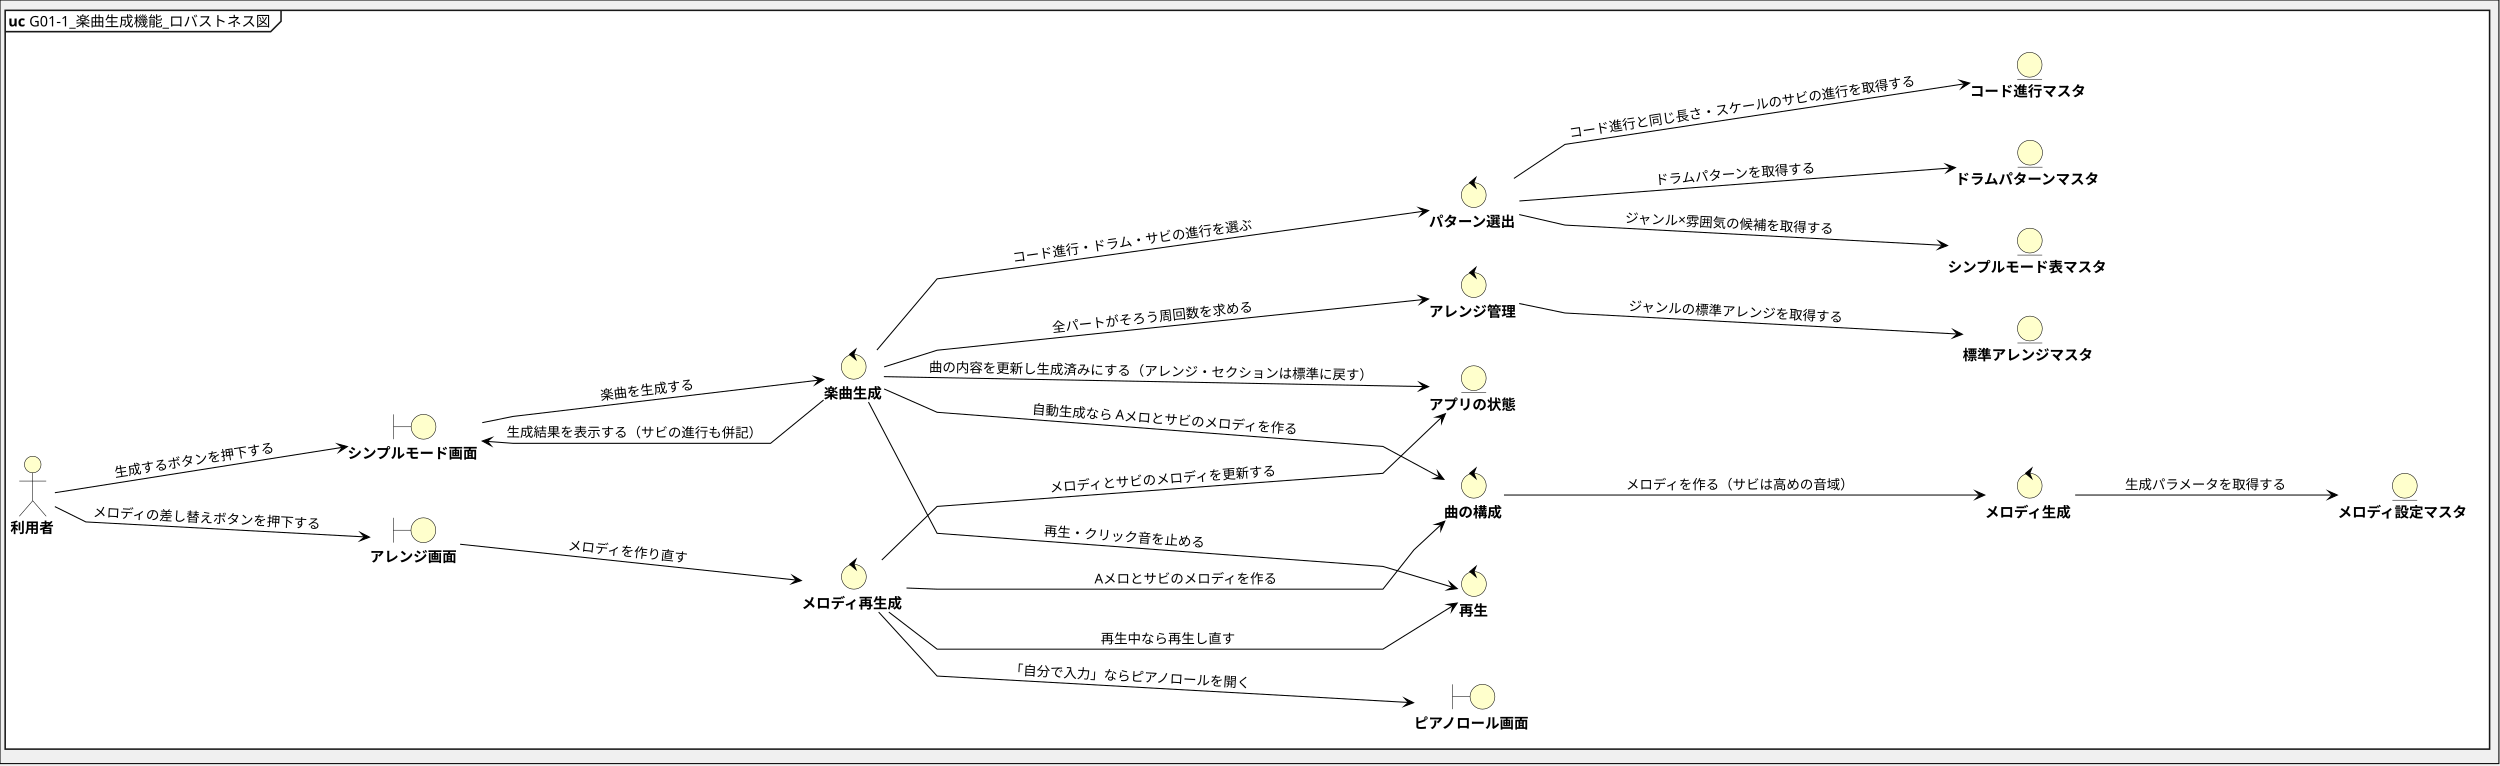
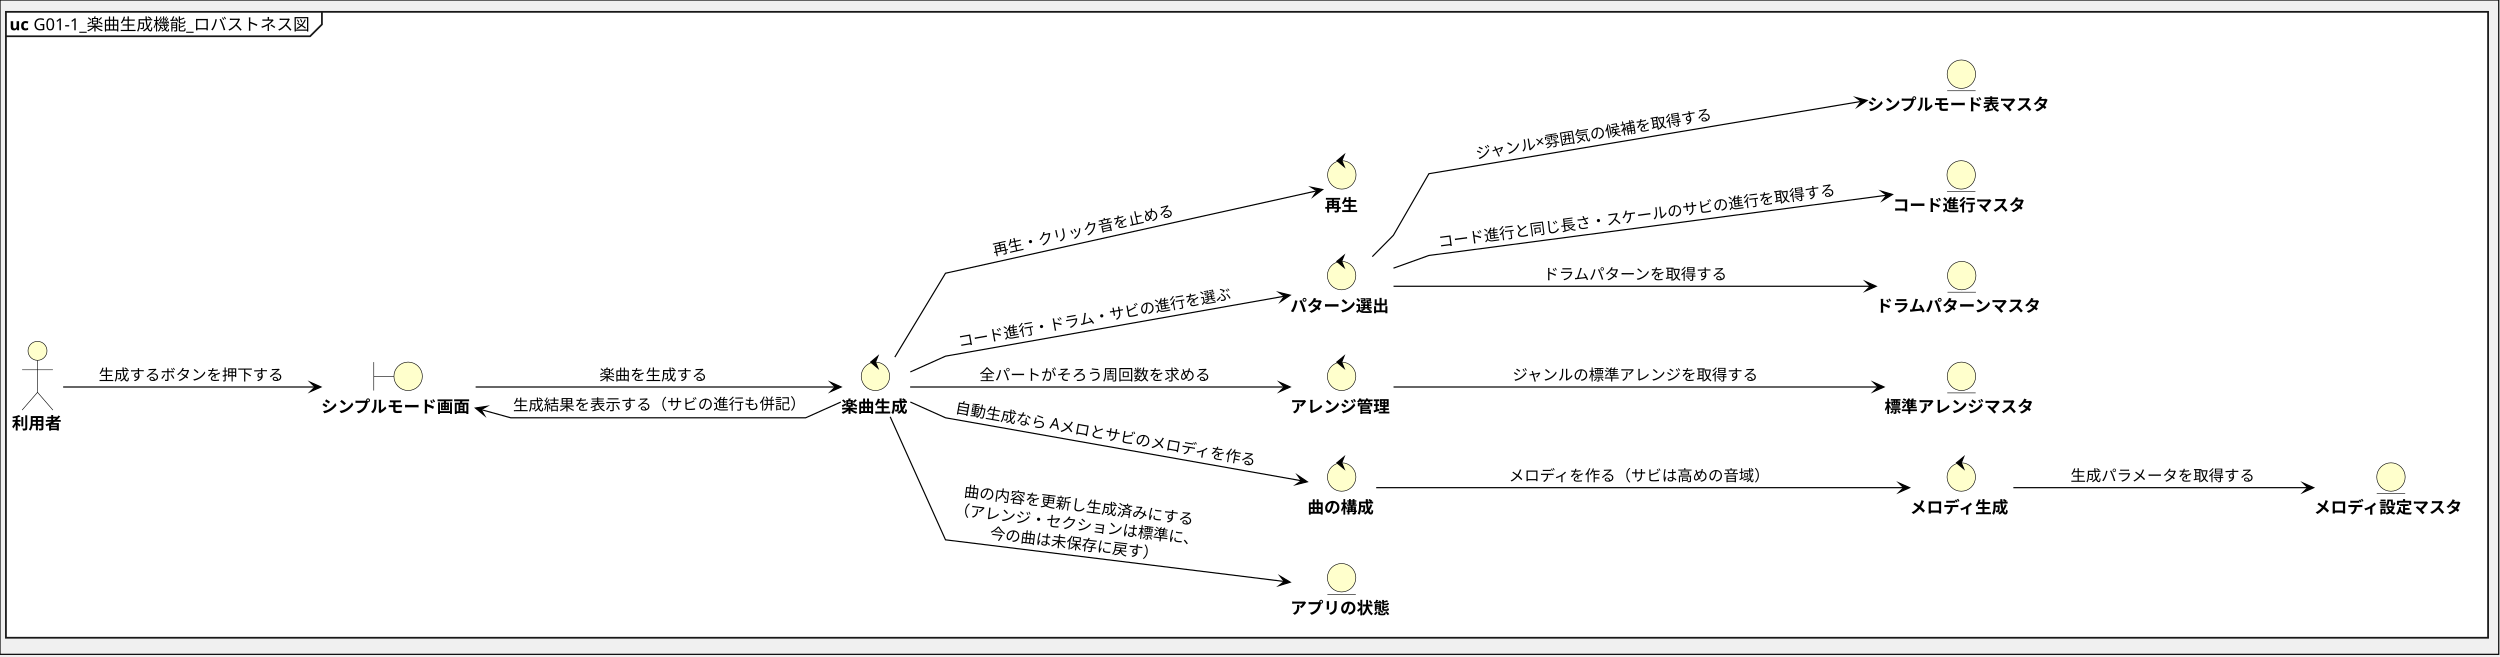
- <svg xmlns="http://www.w3.org/2000/svg" version="1.1" data-diagram-type="DESCRIPTION" style="width:2417px;height:740px;background:#FFFFFF;" width="2417px" height="740px" viewBox="0 0 2417 740" zoomAndPan="magnify" preserveAspectRatio="none" contentStyleType="text/css">
+ <svg xmlns="http://www.w3.org/2000/svg" version="1.1" data-diagram-type="DESCRIPTION" style="width:2110px;height:554px;background:#FFFFFF;" width="2110px" height="554px" viewBox="0 0 2110 554" zoomAndPan="magnify" preserveAspectRatio="none" contentStyleType="text/css">
  <defs />
  <g font-family="sans-serif" lengthAdjust="spacing">
-     <rect x="0" y="0" width="2415.938" height="738.252" fill="none" style="stroke:#000;stroke-width:1;" />
-     <rect x="5" y="10" width="2401.938" height="714.252" fill="#FFF" style="stroke:#181818;stroke-width:1.5;" />
+     <rect x="0" y="0" width="2108.938" height="552.252" fill="none" style="stroke:#000;stroke-width:1;" />
+     <rect x="5" y="10" width="2094.938" height="528.252" fill="#FFF" style="stroke:#181818;stroke-width:1.5;" />
    <path d="M271.71,10 L271.71,20.609 L261.71,30.609 L5,30.609" style="stroke:#181818;stroke-width:1.5;" fill="none" />
    <text x="8" y="25.533" fill="#000" font-size="14" textLength="16.338" font-weight="700">uc</text>
    <text x="28.228" y="25.533" fill="#000" font-size="14" textLength="236.482">G01-1_楽曲生成機能_ロバストネス図</text>
    <g class="entity" data-qualified-name="A1" id="ent0001" data-source-line="4">
-       <ellipse cx="31.656" cy="449.109" rx="8" ry="8" fill="#FFC" style="stroke:#000;stroke-width:0.5;" />
-       <path d="M31.656,457.109 L31.656,484.109 M18.656,465.109 L44.656,465.109 M31.656,484.109 L18.656,499.109 M31.656,484.109 L44.656,499.109" style="stroke:#000;stroke-width:0.5;" fill="none" />
-       <text x="10" y="515.143" fill="#000" font-size="14" textLength="43.313" font-weight="700">利用者</text>
+       <ellipse cx="31.656" cy="296.109" rx="8" ry="8" fill="#FFC" style="stroke:#000;stroke-width:0.5;" />
+       <path d="M31.656,304.109 L31.656,331.109 M18.656,312.109 L44.656,312.109 M31.656,331.109 L18.656,346.109 M31.656,331.109 L44.656,346.109" style="stroke:#000;stroke-width:0.5;" fill="none" />
+       <text x="10" y="362.143" fill="#000" font-size="14" textLength="43.313" font-weight="700">利用者</text>
    </g>
    <g class="entity" data-qualified-name="B1" id="ent0002" data-source-line="5">
-       <path d="M380.469,400.609 L380.469,424.609 M380.469,412.609 L397.469,412.609" style="stroke:#000;stroke-width:0.5;" fill="none" />
-       <ellipse cx="409.469" cy="412.609" rx="12" ry="12" fill="#FFC" style="stroke:#000;stroke-width:0.5;" />
-       <text x="336" y="443.143" fill="#000" font-size="14" textLength="129.938" font-weight="700">シンプルモード画面</text>
+       <path d="M315.469,305.609 L315.469,329.609 M315.469,317.609 L332.469,317.609" style="stroke:#000;stroke-width:0.5;" fill="none" />
+       <ellipse cx="344.469" cy="317.609" rx="12" ry="12" fill="#FFC" style="stroke:#000;stroke-width:0.5;" />
+       <text x="271" y="348.143" fill="#000" font-size="14" textLength="129.938" font-weight="700">シンプルモード画面</text>
    </g>
-     <g class="entity" data-qualified-name="B2" id="ent0003" data-source-line="6">
-       <path d="M380.313,500.609 L380.313,524.609 M380.313,512.609 L397.313,512.609" style="stroke:#000;stroke-width:0.5;" fill="none" />
-       <ellipse cx="409.313" cy="512.609" rx="12" ry="12" fill="#FFC" style="stroke:#000;stroke-width:0.5;" />
-       <text x="357.5" y="543.143" fill="#000" font-size="14" textLength="86.625" font-weight="700">アレンジ画面</text>
+     <g class="entity" data-qualified-name="C1" id="ent0003" data-source-line="6">
+       <ellipse cx="738.875" cy="317.609" rx="12" ry="12" fill="#FFC" style="stroke:#000;stroke-width:0.5;" />
+       <polygon points="734.875,305.609,740.875,300.609,738.875,305.609,740.875,310.609,734.875,305.609" fill="#000" style="stroke:#000;stroke-width:1;stroke-linejoin:miter;stroke-miterlimit:10;" />
+       <text x="710" y="348.143" fill="#000" font-size="14" textLength="57.75" font-weight="700">楽曲生成</text>
    </g>
-     <g class="entity" data-qualified-name="B3" id="ent0004" data-source-line="7">
-       <path d="M1404.25,661.609 L1404.25,685.609 M1404.25,673.609 L1421.25,673.609" style="stroke:#000;stroke-width:0.5;" fill="none" />
-       <ellipse cx="1433.25" cy="673.609" rx="12" ry="12" fill="#FFC" style="stroke:#000;stroke-width:0.5;" />
-       <text x="1367" y="704.143" fill="#000" font-size="14" textLength="115.5" font-weight="700">ピアノロール画面</text>
+     <g class="entity" data-qualified-name="C2" id="ent0004" data-source-line="7">
+       <ellipse cx="1132.5" cy="147.609" rx="12" ry="12" fill="#FFC" style="stroke:#000;stroke-width:0.5;" />
+       <polygon points="1128.5,135.609,1134.5,130.609,1132.5,135.609,1134.5,140.609,1128.5,135.609" fill="#000" style="stroke:#000;stroke-width:1;stroke-linejoin:miter;stroke-miterlimit:10;" />
+       <text x="1118.063" y="178.143" fill="#000" font-size="14" textLength="28.875" font-weight="700">再生</text>
    </g>
-     <g class="entity" data-qualified-name="C1" id="ent0005" data-source-line="8">
-       <ellipse cx="825.375" cy="354.609" rx="12" ry="12" fill="#FFC" style="stroke:#000;stroke-width:0.5;" />
-       <polygon points="821.375,342.609,827.375,337.609,825.375,342.609,827.375,347.609,821.375,342.609" fill="#000" style="stroke:#000;stroke-width:1;stroke-linejoin:miter;stroke-miterlimit:10;" />
-       <text x="796.5" y="385.143" fill="#000" font-size="14" textLength="57.75" font-weight="700">楽曲生成</text>
+     <g class="entity" data-qualified-name="C3" id="ent0005" data-source-line="8">
+       <ellipse cx="1132.313" cy="232.609" rx="12" ry="12" fill="#FFC" style="stroke:#000;stroke-width:0.5;" />
+       <polygon points="1128.313,220.609,1134.313,215.609,1132.313,220.609,1134.313,225.609,1128.313,220.609" fill="#000" style="stroke:#000;stroke-width:1;stroke-linejoin:miter;stroke-miterlimit:10;" />
+       <text x="1089" y="263.143" fill="#000" font-size="14" textLength="86.625" font-weight="700">パターン選出</text>
    </g>
-     <g class="entity" data-qualified-name="C2" id="ent0006" data-source-line="9">
-       <ellipse cx="1425" cy="564.609" rx="12" ry="12" fill="#FFC" style="stroke:#000;stroke-width:0.5;" />
-       <polygon points="1421,552.609,1427,547.609,1425,552.609,1427,557.609,1421,552.609" fill="#000" style="stroke:#000;stroke-width:1;stroke-linejoin:miter;stroke-miterlimit:10;" />
-       <text x="1410.563" y="595.143" fill="#000" font-size="14" textLength="28.875" font-weight="700">再生</text>
+     <g class="entity" data-qualified-name="C4" id="ent0006" data-source-line="9">
+       <ellipse cx="1132.313" cy="317.609" rx="12" ry="12" fill="#FFC" style="stroke:#000;stroke-width:0.5;" />
+       <polygon points="1128.313,305.609,1134.313,300.609,1132.313,305.609,1134.313,310.609,1128.313,305.609" fill="#000" style="stroke:#000;stroke-width:1;stroke-linejoin:miter;stroke-miterlimit:10;" />
+       <text x="1089" y="348.143" fill="#000" font-size="14" textLength="86.625" font-weight="700">アレンジ管理</text>
    </g>
-     <g class="entity" data-qualified-name="C3" id="ent0007" data-source-line="10">
-       <ellipse cx="1424.813" cy="188.609" rx="12" ry="12" fill="#FFC" style="stroke:#000;stroke-width:0.5;" />
-       <polygon points="1420.813,176.609,1426.813,171.609,1424.813,176.609,1426.813,181.609,1420.813,176.609" fill="#000" style="stroke:#000;stroke-width:1;stroke-linejoin:miter;stroke-miterlimit:10;" />
-       <text x="1381.5" y="219.143" fill="#000" font-size="14" textLength="86.625" font-weight="700">パターン選出</text>
+     <g class="entity" data-qualified-name="C5" id="ent0007" data-source-line="10">
+       <ellipse cx="1132.375" cy="402.609" rx="12" ry="12" fill="#FFC" style="stroke:#000;stroke-width:0.5;" />
+       <polygon points="1128.375,390.609,1134.375,385.609,1132.375,390.609,1134.375,395.609,1128.375,390.609" fill="#000" style="stroke:#000;stroke-width:1;stroke-linejoin:miter;stroke-miterlimit:10;" />
+       <text x="1103.5" y="433.143" fill="#000" font-size="14" textLength="57.75" font-weight="700">曲の構成</text>
    </g>
-     <g class="entity" data-qualified-name="C4" id="ent0008" data-source-line="11">
-       <ellipse cx="1424.813" cy="275.609" rx="12" ry="12" fill="#FFC" style="stroke:#000;stroke-width:0.5;" />
-       <polygon points="1420.813,263.609,1426.813,258.609,1424.813,263.609,1426.813,268.609,1420.813,263.609" fill="#000" style="stroke:#000;stroke-width:1;stroke-linejoin:miter;stroke-miterlimit:10;" />
-       <text x="1381.5" y="306.143" fill="#000" font-size="14" textLength="86.625" font-weight="700">アレンジ管理</text>
+     <g class="entity" data-qualified-name="C6" id="ent0008" data-source-line="11">
+       <ellipse cx="1655.313" cy="402.609" rx="12" ry="12" fill="#FFC" style="stroke:#000;stroke-width:0.5;" />
+       <polygon points="1651.313,390.609,1657.313,385.609,1655.313,390.609,1657.313,395.609,1651.313,390.609" fill="#000" style="stroke:#000;stroke-width:1;stroke-linejoin:miter;stroke-miterlimit:10;" />
+       <text x="1612" y="433.143" fill="#000" font-size="14" textLength="86.625" font-weight="700">メロディ生成</text>
    </g>
-     <g class="entity" data-qualified-name="C5" id="ent0009" data-source-line="12">
-       <ellipse cx="1424.875" cy="469.609" rx="12" ry="12" fill="#FFC" style="stroke:#000;stroke-width:0.5;" />
-       <polygon points="1420.875,457.609,1426.875,452.609,1424.875,457.609,1426.875,462.609,1420.875,457.609" fill="#000" style="stroke:#000;stroke-width:1;stroke-linejoin:miter;stroke-miterlimit:10;" />
-       <text x="1396" y="500.143" fill="#000" font-size="14" textLength="57.75" font-weight="700">曲の構成</text>
+     <g class="entity" data-qualified-name="E1" id="ent0009" data-source-line="12">
+       <ellipse cx="1655.406" cy="62.609" rx="12" ry="12" fill="#FFC" style="stroke:#000;stroke-width:0.5;" />
+       <line x1="1643.406" y1="76.609" x2="1667.406" y2="76.609" style="stroke:#000;stroke-width:0.5;" />
+       <text x="1576" y="93.143" fill="#000" font-size="14" textLength="158.813" font-weight="700">シンプルモード表マスタ</text>
    </g>
-     <g class="entity" data-qualified-name="C6" id="ent0010" data-source-line="13">
-       <ellipse cx="1962.313" cy="469.609" rx="12" ry="12" fill="#FFC" style="stroke:#000;stroke-width:0.5;" />
-       <polygon points="1958.313,457.609,1964.313,452.609,1962.313,457.609,1964.313,462.609,1958.313,457.609" fill="#000" style="stroke:#000;stroke-width:1;stroke-linejoin:miter;stroke-miterlimit:10;" />
-       <text x="1919" y="500.143" fill="#000" font-size="14" textLength="86.625" font-weight="700">メロディ生成</text>
+     <g class="entity" data-qualified-name="E2" id="ent0010" data-source-line="13">
+       <ellipse cx="1655.25" cy="147.609" rx="12" ry="12" fill="#FFC" style="stroke:#000;stroke-width:0.5;" />
+       <line x1="1643.25" y1="161.609" x2="1667.25" y2="161.609" style="stroke:#000;stroke-width:0.5;" />
+       <text x="1597.5" y="178.143" fill="#000" font-size="14" textLength="115.5" font-weight="700">コード進行マスタ</text>
    </g>
-     <g class="entity" data-qualified-name="C7" id="ent0011" data-source-line="14">
-       <ellipse cx="825.531" cy="557.609" rx="12" ry="12" fill="#FFC" style="stroke:#000;stroke-width:0.5;" />
-       <polygon points="821.531,545.609,827.531,540.609,825.531,545.609,827.531,550.609,821.531,545.609" fill="#000" style="stroke:#000;stroke-width:1;stroke-linejoin:miter;stroke-miterlimit:10;" />
-       <text x="775" y="588.143" fill="#000" font-size="14" textLength="101.063" font-weight="700">メロディ再生成</text>
+     <g class="entity" data-qualified-name="E3" id="ent0011" data-source-line="14">
+       <ellipse cx="1655.688" cy="232.609" rx="12" ry="12" fill="#FFC" style="stroke:#000;stroke-width:0.5;" />
+       <line x1="1643.688" y1="246.609" x2="1667.688" y2="246.609" style="stroke:#000;stroke-width:0.5;" />
+       <text x="1583.5" y="263.143" fill="#000" font-size="14" textLength="144.375" font-weight="700">ドラムパターンマスタ</text>
    </g>
-     <g class="entity" data-qualified-name="E1" id="ent0012" data-source-line="15">
-       <ellipse cx="1962.406" cy="232.609" rx="12" ry="12" fill="#FFC" style="stroke:#000;stroke-width:0.5;" />
-       <line x1="1950.406" y1="246.609" x2="1974.406" y2="246.609" style="stroke:#000;stroke-width:0.5;" />
-       <text x="1883" y="263.143" fill="#000" font-size="14" textLength="158.813" font-weight="700">シンプルモード表マスタ</text>
+     <g class="entity" data-qualified-name="E4" id="ent0012" data-source-line="15">
+       <ellipse cx="1655.469" cy="317.609" rx="12" ry="12" fill="#FFC" style="stroke:#000;stroke-width:0.5;" />
+       <line x1="1643.469" y1="331.609" x2="1667.469" y2="331.609" style="stroke:#000;stroke-width:0.5;" />
+       <text x="1590.5" y="348.143" fill="#000" font-size="14" textLength="129.938" font-weight="700">標準アレンジマスタ</text>
    </g>
-     <g class="entity" data-qualified-name="E2" id="ent0013" data-source-line="16">
-       <ellipse cx="1962.25" cy="62.609" rx="12" ry="12" fill="#FFC" style="stroke:#000;stroke-width:0.5;" />
-       <line x1="1950.25" y1="76.609" x2="1974.25" y2="76.609" style="stroke:#000;stroke-width:0.5;" />
-       <text x="1904.5" y="93.143" fill="#000" font-size="14" textLength="115.5" font-weight="700">コード進行マスタ</text>
+     <g class="entity" data-qualified-name="E5" id="ent0013" data-source-line="16">
+       <ellipse cx="2017.969" cy="402.609" rx="12" ry="12" fill="#FFC" style="stroke:#000;stroke-width:0.5;" />
+       <line x1="2005.969" y1="416.609" x2="2029.969" y2="416.609" style="stroke:#000;stroke-width:0.5;" />
+       <text x="1953" y="433.143" fill="#000" font-size="14" textLength="129.938" font-weight="700">メロディ設定マスタ</text>
    </g>
-     <g class="entity" data-qualified-name="E3" id="ent0014" data-source-line="17">
-       <ellipse cx="1962.688" cy="147.609" rx="12" ry="12" fill="#FFC" style="stroke:#000;stroke-width:0.5;" />
-       <line x1="1950.688" y1="161.609" x2="1974.688" y2="161.609" style="stroke:#000;stroke-width:0.5;" />
-       <text x="1890.5" y="178.143" fill="#000" font-size="14" textLength="144.375" font-weight="700">ドラムパターンマスタ</text>
+     <g class="entity" data-qualified-name="E6" id="ent0014" data-source-line="17">
+       <ellipse cx="1132.313" cy="487.609" rx="12" ry="12" fill="#FFC" style="stroke:#000;stroke-width:0.5;" />
+       <line x1="1120.313" y1="501.609" x2="1144.313" y2="501.609" style="stroke:#000;stroke-width:0.5;" />
+       <text x="1089" y="518.143" fill="#000" font-size="14" textLength="86.625" font-weight="700">アプリの状態</text>
    </g>
-     <g class="entity" data-qualified-name="E4" id="ent0015" data-source-line="18">
-       <ellipse cx="1962.469" cy="317.609" rx="12" ry="12" fill="#FFC" style="stroke:#000;stroke-width:0.5;" />
-       <line x1="1950.469" y1="331.609" x2="1974.469" y2="331.609" style="stroke:#000;stroke-width:0.5;" />
-       <text x="1897.5" y="348.143" fill="#000" font-size="14" textLength="129.938" font-weight="700">標準アレンジマスタ</text>
+     <g class="link" data-entity-1="ent0001" data-entity-2="ent0002" id="lnk15" data-source-line="19" data-link-type="dependency">
+       <path d="M53.29,326.609 C97.47,326.609 197.27,326.609 265.84,326.609" style="stroke:#000;stroke-width:1;" fill="none" id="A1-to-B1" />
+       <polygon points="270.84,326.609,261.84,322.609,265.84,326.609,261.84,330.609,270.84,326.609" fill="#000" style="stroke:#000;stroke-width:1;stroke-linejoin:miter;stroke-miterlimit:10;" />
    </g>
-     <g class="entity" data-qualified-name="E5" id="ent0016" data-source-line="19">
-       <ellipse cx="2324.969" cy="469.609" rx="12" ry="12" fill="#FFC" style="stroke:#000;stroke-width:0.5;" />
-       <line x1="2312.969" y1="483.609" x2="2336.969" y2="483.609" style="stroke:#000;stroke-width:0.5;" />
-       <text x="2260" y="500.143" fill="#000" font-size="14" textLength="129.938" font-weight="700">メロディ設定マスタ</text>
+     <g class="link" data-entity-1="ent0002" data-entity-2="ent0003" id="lnk16" data-source-line="20" data-link-type="dependency">
+       <path d="M401.43,326.609 C490.21,326.609 641.38,326.609 704.92,326.609" style="stroke:#000;stroke-width:1;" fill="none" id="B1-to-C1" />
+       <polygon points="709.92,326.609,700.92,322.609,704.92,326.609,700.92,330.609,709.92,326.609" fill="#000" style="stroke:#000;stroke-width:1;stroke-linejoin:miter;stroke-miterlimit:10;" />
    </g>
-     <g class="entity" data-qualified-name="E6" id="ent0017" data-source-line="20">
-       <ellipse cx="1424.813" cy="365.609" rx="12" ry="12" fill="#FFC" style="stroke:#000;stroke-width:0.5;" />
-       <line x1="1412.813" y1="379.609" x2="1436.813" y2="379.609" style="stroke:#000;stroke-width:0.5;" />
-       <text x="1381.5" y="396.143" fill="#000" font-size="14" textLength="86.625" font-weight="700">アプリの状態</text>
+     <g class="link" data-entity-1="ent0003" data-entity-2="ent0002" id="lnk28" data-source-line="32" data-link-type="dependency">
+       <path d="M709.68,339.309 C694.96,345.909 680,352.609 680,352.609 C680,352.609 431,352.609 431,352.609 C431,352.609 422.599,350.282 406.079,345.712" style="stroke:#000;stroke-width:1;" fill="none" id="C1-to-B1" />
+       <polygon points="401.26,344.379,408.868,350.634,406.079,345.712,411.001,342.924,401.26,344.379" fill="#000" style="stroke:#000;stroke-width:1;stroke-linejoin:miter;stroke-miterlimit:10;" />
    </g>
-     <g class="link" data-entity-1="ent0001" data-entity-2="ent0002" id="lnk18" data-source-line="22" data-link-type="dependency">
-       <path d="M53.05,476.369 C106.4,467.949 246.171,445.889 330.901,432.519" style="stroke:#000;stroke-width:1;" fill="none" id="A1-to-B1" />
-       <polygon points="335.84,431.739,326.327,429.191,330.901,432.519,327.573,437.093,335.84,431.739" fill="#000" style="stroke:#000;stroke-width:1;stroke-linejoin:miter;stroke-miterlimit:10;" />
+     <g class="link" data-entity-1="ent0003" data-entity-2="ent0004" id="lnk17" data-source-line="21" data-link-type="dependency">
+       <path d="M755.24,301.389 C772.42,272.939 798,230.609 798,230.609 C798,230.609 1046.179,175.543 1111.419,161.063" style="stroke:#000;stroke-width:1;" fill="none" id="C1-to-C2" />
+       <polygon points="1116.3,159.979,1106.647,158.024,1111.419,161.063,1108.381,165.834,1116.3,159.979" fill="#000" style="stroke:#000;stroke-width:1;stroke-linejoin:miter;stroke-miterlimit:10;" />
    </g>
-     <g class="link" data-entity-1="ent0001" data-entity-2="ent0003" id="lnk19" data-source-line="23" data-link-type="dependency">
-       <path d="M53.04,489.779 C67.02,496.699 83,504.609 83,504.609 C83,504.609 265.727,514.412 352.257,519.052" style="stroke:#000;stroke-width:1;" fill="none" id="A1-to-B2" />
-       <polygon points="357.25,519.319,348.477,514.843,352.257,519.052,348.049,522.832,357.25,519.319" fill="#000" style="stroke:#000;stroke-width:1;stroke-linejoin:miter;stroke-miterlimit:10;" />
+     <g class="link" data-entity-1="ent0003" data-entity-2="ent0005" id="lnk18" data-source-line="22" data-link-type="dependency">
+       <path d="M768.32,313.909 C783.04,307.309 798,300.609 798,300.609 C798,300.609 994.097,265.921 1083.997,250.011" style="stroke:#000;stroke-width:1;" fill="none" id="C1-to-C3" />
+       <polygon points="1088.92,249.139,1079.361,246.769,1083.997,250.011,1080.755,254.647,1088.92,249.139" fill="#000" style="stroke:#000;stroke-width:1;stroke-linejoin:miter;stroke-miterlimit:10;" />
    </g>
-     <g class="link" data-entity-1="ent0002" data-entity-2="ent0005" id="lnk20" data-source-line="24" data-link-type="dependency">
-       <path d="M466.26,408.619 C482.78,405.279 496,402.609 496,402.609 C496,402.609 712.085,376.959 791.525,367.529" style="stroke:#000;stroke-width:1;" fill="none" id="B1-to-C1" />
-       <polygon points="796.49,366.939,787.081,364.028,791.525,367.529,788.024,371.972,796.49,366.939" fill="#000" style="stroke:#000;stroke-width:1;stroke-linejoin:miter;stroke-miterlimit:10;" />
+     <g class="link" data-entity-1="ent0005" data-entity-2="ent0009" id="lnk19" data-source-line="23" data-link-type="dependency">
+       <path d="M1158.22,216.599 C1167.57,207.139 1176,198.609 1176,198.609 C1176,198.609 1206,146.609 1206,146.609 C1206,146.609 1442.308,107.094 1570.928,85.584" style="stroke:#000;stroke-width:1;" fill="none" id="C3-to-E1" />
+       <polygon points="1575.86,84.759,1566.323,82.299,1570.928,85.584,1567.643,90.189,1575.86,84.759" fill="#000" style="stroke:#000;stroke-width:1;stroke-linejoin:miter;stroke-miterlimit:10;" />
    </g>
-     <g class="link" data-entity-1="ent0005" data-entity-2="ent0002" id="lnk32" data-source-line="36" data-link-type="dependency">
-       <path d="M796.25,386.709 C773.4,405.389 745,428.609 745,428.609 C745,428.609 496,428.609 496,428.609 C496,428.609 487.766,428.001 471.246,426.771" style="stroke:#000;stroke-width:1;" fill="none" id="C1-to-B1" />
-       <polygon points="466.26,426.399,474.938,431.057,471.246,426.771,475.532,423.079,466.26,426.399" fill="#000" style="stroke:#000;stroke-width:1;stroke-linejoin:miter;stroke-miterlimit:10;" />
+     <g class="link" data-entity-1="ent0005" data-entity-2="ent0010" id="lnk20" data-source-line="24" data-link-type="dependency">
+       <path d="M1176.09,226.339 C1191.87,220.679 1206,215.609 1206,215.609 C1206,215.609 1471.373,180.702 1592.283,164.792" style="stroke:#000;stroke-width:1;" fill="none" id="C3-to-E2" />
+       <polygon points="1597.24,164.139,1587.795,161.348,1592.283,164.792,1588.839,169.279,1597.24,164.139" fill="#000" style="stroke:#000;stroke-width:1;stroke-linejoin:miter;stroke-miterlimit:10;" />
    </g>
-     <g class="link" data-entity-1="ent0005" data-entity-2="ent0006" id="lnk21" data-source-line="25" data-link-type="dependency">
-       <path d="M839.63,388.709 C862.21,431.879 906,515.609 906,515.609 C906,515.609 1337,547.609 1337,547.609 C1337,547.609 1379.129,560.198 1404.059,567.648" style="stroke:#000;stroke-width:1;" fill="none" id="C1-to-C2" />
-       <polygon points="1408.85,569.079,1401.372,562.67,1404.059,567.648,1399.082,570.335,1408.85,569.079" fill="#000" style="stroke:#000;stroke-width:1;stroke-linejoin:miter;stroke-miterlimit:10;" />
+     <g class="link" data-entity-1="ent0005" data-entity-2="ent0011" id="lnk21" data-source-line="25" data-link-type="dependency">
+       <path d="M1176.14,241.609 C1265.57,241.609 1468.57,241.609 1578.49,241.609" style="stroke:#000;stroke-width:1;" fill="none" id="C3-to-E3" />
+       <polygon points="1583.49,241.609,1574.49,237.609,1578.49,241.609,1574.49,245.609,1583.49,241.609" fill="#000" style="stroke:#000;stroke-width:1;stroke-linejoin:miter;stroke-miterlimit:10;" />
    </g>
-     <g class="link" data-entity-1="ent0005" data-entity-2="ent0007" id="lnk22" data-source-line="26" data-link-type="dependency">
-       <path d="M847.8,338.419 C871.35,310.579 906,269.609 906,269.609 C906,269.609 1252.108,221.498 1376.218,204.248" style="stroke:#000;stroke-width:1;" fill="none" id="C1-to-C3" />
-       <polygon points="1381.17,203.559,1371.705,200.836,1376.218,204.248,1372.806,208.76,1381.17,203.559" fill="#000" style="stroke:#000;stroke-width:1;stroke-linejoin:miter;stroke-miterlimit:10;" />
+     <g class="link" data-entity-1="ent0003" data-entity-2="ent0006" id="lnk22" data-source-line="26" data-link-type="dependency">
+       <path d="M768.16,326.609 C835.92,326.609 1003.43,326.609 1083.92,326.609" style="stroke:#000;stroke-width:1;" fill="none" id="C1-to-C4" />
+       <polygon points="1088.92,326.609,1079.92,322.609,1083.92,326.609,1079.92,330.609,1088.92,326.609" fill="#000" style="stroke:#000;stroke-width:1;stroke-linejoin:miter;stroke-miterlimit:10;" />
    </g>
-     <g class="link" data-entity-1="ent0007" data-entity-2="ent0012" id="lnk23" data-source-line="27" data-link-type="dependency">
-       <path d="M1468.74,207.429 C1490.74,212.489 1513,217.609 1513,217.609 C1513,217.609 1749.247,230.252 1877.867,237.132" style="stroke:#000;stroke-width:1;" fill="none" id="C3-to-E1" />
-       <polygon points="1882.86,237.399,1874.087,232.924,1877.867,237.132,1873.659,240.913,1882.86,237.399" fill="#000" style="stroke:#000;stroke-width:1;stroke-linejoin:miter;stroke-miterlimit:10;" />
+     <g class="link" data-entity-1="ent0006" data-entity-2="ent0012" id="lnk23" data-source-line="27" data-link-type="dependency">
+       <path d="M1176.14,326.609 C1267.39,326.609 1477.09,326.609 1585.09,326.609" style="stroke:#000;stroke-width:1;" fill="none" id="C4-to-E4" />
+       <polygon points="1590.09,326.609,1581.09,322.609,1585.09,326.609,1581.09,330.609,1590.09,326.609" fill="#000" style="stroke:#000;stroke-width:1;stroke-linejoin:miter;stroke-miterlimit:10;" />
    </g>
-     <g class="link" data-entity-1="ent0007" data-entity-2="ent0013" id="lnk24" data-source-line="28" data-link-type="dependency">
-       <path d="M1463.65,172.509 C1487.17,156.829 1513,139.609 1513,139.609 C1513,139.609 1778.386,99.369 1899.296,81.039" style="stroke:#000;stroke-width:1;" fill="none" id="C3-to-E2" />
-       <polygon points="1904.24,80.289,1894.742,77.684,1899.296,81.039,1895.941,85.593,1904.24,80.289" fill="#000" style="stroke:#000;stroke-width:1;stroke-linejoin:miter;stroke-miterlimit:10;" />
+     <g class="link" data-entity-1="ent0003" data-entity-2="ent0007" id="lnk24" data-source-line="28" data-link-type="dependency">
+       <path d="M768.32,339.309 C783.04,345.909 798,352.609 798,352.609 C798,352.609 1018.026,391.539 1098.426,405.759" style="stroke:#000;stroke-width:1;" fill="none" id="C1-to-C5" />
+       <polygon points="1103.35,406.629,1095.184,401.123,1098.426,405.759,1093.791,409.001,1103.35,406.629" fill="#000" style="stroke:#000;stroke-width:1;stroke-linejoin:miter;stroke-miterlimit:10;" />
    </g>
-     <g class="link" data-entity-1="ent0007" data-entity-2="ent0014" id="lnk25" data-source-line="29" data-link-type="dependency">
-       <path d="M1468.92,194.319 C1560.87,187.279 1772.695,171.061 1885.515,162.431" style="stroke:#000;stroke-width:1;" fill="none" id="C3-to-E3" />
-       <polygon points="1890.5,162.049,1881.221,158.747,1885.515,162.431,1881.831,166.724,1890.5,162.049" fill="#000" style="stroke:#000;stroke-width:1;stroke-linejoin:miter;stroke-miterlimit:10;" />
+     <g class="link" data-entity-1="ent0007" data-entity-2="ent0008" id="lnk25" data-source-line="29" data-link-type="dependency">
+       <path d="M1161.51,411.609 C1247.54,411.609 1503.31,411.609 1606.66,411.609" style="stroke:#000;stroke-width:1;" fill="none" id="C5-to-C6" />
+       <polygon points="1611.66,411.609,1602.66,407.609,1606.66,411.609,1602.66,415.609,1611.66,411.609" fill="#000" style="stroke:#000;stroke-width:1;stroke-linejoin:miter;stroke-miterlimit:10;" />
    </g>
-     <g class="link" data-entity-1="ent0005" data-entity-2="ent0008" id="lnk26" data-source-line="30" data-link-type="dependency">
-       <path d="M854.75,354.729 C877.6,347.539 906,338.609 906,338.609 C906,338.609 1252.087,302.528 1376.197,289.588" style="stroke:#000;stroke-width:1;" fill="none" id="C1-to-C4" />
-       <polygon points="1381.17,289.069,1371.804,286.024,1376.197,289.588,1372.633,293.981,1381.17,289.069" fill="#000" style="stroke:#000;stroke-width:1;stroke-linejoin:miter;stroke-miterlimit:10;" />
+     <g class="link" data-entity-1="ent0008" data-entity-2="ent0013" id="lnk26" data-source-line="30" data-link-type="dependency">
+       <path d="M1699.27,411.609 C1762.03,411.609 1874.54,411.609 1947.72,411.609" style="stroke:#000;stroke-width:1;" fill="none" id="C6-to-E5" />
+       <polygon points="1952.72,411.609,1943.72,407.609,1947.72,411.609,1943.72,415.609,1952.72,411.609" fill="#000" style="stroke:#000;stroke-width:1;stroke-linejoin:miter;stroke-miterlimit:10;" />
    </g>
-     <g class="link" data-entity-1="ent0008" data-entity-2="ent0015" id="lnk27" data-source-line="31" data-link-type="dependency">
-       <path d="M1468.74,293.449 C1490.74,297.999 1513,302.609 1513,302.609 C1513,302.609 1768.237,316.272 1892.247,322.902" style="stroke:#000;stroke-width:1;" fill="none" id="C4-to-E4" />
-       <polygon points="1897.24,323.169,1888.466,318.695,1892.247,322.902,1888.039,326.683,1897.24,323.169" fill="#000" style="stroke:#000;stroke-width:1;stroke-linejoin:miter;stroke-miterlimit:10;" />
-     </g>
-     <g class="link" data-entity-1="ent0005" data-entity-2="ent0009" id="lnk28" data-source-line="32" data-link-type="dependency">
-       <path d="M854.75,376.049 C877.6,386.109 906,398.609 906,398.609 C906,398.609 1337,431.609 1337,431.609 C1337,431.609 1366.161,447.363 1391.591,461.103" style="stroke:#000;stroke-width:1;" fill="none" id="C1-to-C5" />
-       <polygon points="1395.99,463.479,1389.973,455.682,1391.591,461.103,1386.17,462.72,1395.99,463.479" fill="#000" style="stroke:#000;stroke-width:1;stroke-linejoin:miter;stroke-miterlimit:10;" />
-     </g>
-     <g class="link" data-entity-1="ent0009" data-entity-2="ent0010" id="lnk29" data-source-line="33" data-link-type="dependency">
-       <path d="M1454.04,478.609 C1542.05,478.609 1808.28,478.609 1913.84,478.609" style="stroke:#000;stroke-width:1;" fill="none" id="C5-to-C6" />
-       <polygon points="1918.84,478.609,1909.84,474.609,1913.84,478.609,1909.84,482.609,1918.84,478.609" fill="#000" style="stroke:#000;stroke-width:1;stroke-linejoin:miter;stroke-miterlimit:10;" />
-     </g>
-     <g class="link" data-entity-1="ent0010" data-entity-2="ent0016" id="lnk30" data-source-line="34" data-link-type="dependency">
-       <path d="M2006.27,478.609 C2069.03,478.609 2181.54,478.609 2254.72,478.609" style="stroke:#000;stroke-width:1;" fill="none" id="C6-to-E5" />
-       <polygon points="2259.72,478.609,2250.72,474.609,2254.72,478.609,2250.72,482.609,2259.72,478.609" fill="#000" style="stroke:#000;stroke-width:1;stroke-linejoin:miter;stroke-miterlimit:10;" />
-     </g>
-     <g class="link" data-entity-1="ent0005" data-entity-2="ent0017" id="lnk31" data-source-line="35" data-link-type="dependency">
-       <path d="M854.52,364.129 C950.38,365.889 1260.701,371.608 1376.151,373.728" style="stroke:#000;stroke-width:1;" fill="none" id="C1-to-E6" />
-       <polygon points="1381.15,373.819,1372.225,369.655,1376.151,373.728,1372.078,377.653,1381.15,373.819" fill="#000" style="stroke:#000;stroke-width:1;stroke-linejoin:miter;stroke-miterlimit:10;" />
-     </g>
-     <g class="link" data-entity-1="ent0003" data-entity-2="ent0011" id="lnk33" data-source-line="37" data-link-type="dependency">
-       <path d="M444.84,526.169 C523.61,534.559 686.078,551.87 769.758,560.78" style="stroke:#000;stroke-width:1;" fill="none" id="B2-to-C7" />
-       <polygon points="774.73,561.309,766.204,556.379,769.758,560.78,765.357,564.334,774.73,561.309" fill="#000" style="stroke:#000;stroke-width:1;stroke-linejoin:miter;stroke-miterlimit:10;" />
-     </g>
-     <g class="link" data-entity-1="ent0011" data-entity-2="ent0004" id="lnk34" data-source-line="38" data-link-type="dependency">
-       <path d="M849.49,591.769 C872.97,617.469 906,653.609 906,653.609 C906,653.609 1226.728,671.57 1361.598,679.12" style="stroke:#000;stroke-width:1;" fill="none" id="C7-to-B3" />
-       <polygon points="1366.59,679.399,1357.828,674.903,1361.598,679.12,1357.38,682.89,1366.59,679.399" fill="#000" style="stroke:#000;stroke-width:1;stroke-linejoin:miter;stroke-miterlimit:10;" />
-     </g>
-     <g class="link" data-entity-1="ent0011" data-entity-2="ent0009" id="lnk35" data-source-line="39" data-link-type="dependency">
-       <path d="M876.4,568.489 C892.37,569.099 906,569.609 906,569.609 C906,569.609 1337,569.609 1337,569.609 C1337,569.609 1367,531.609 1367,531.609 C1367,531.609 1378.487,520.923 1393.177,507.273" style="stroke:#000;stroke-width:1;" fill="none" id="C7-to-C5" />
-       <polygon points="1396.84,503.869,1387.524,507.065,1393.177,507.273,1392.97,512.926,1396.84,503.869" fill="#000" style="stroke:#000;stroke-width:1;stroke-linejoin:miter;stroke-miterlimit:10;" />
-     </g>
-     <g class="link" data-entity-1="ent0011" data-entity-2="ent0017" id="lnk36" data-source-line="40" data-link-type="dependency">
-       <path d="M852.53,541.399 C875.72,518.939 906,489.609 906,489.609 C906,489.609 1337,457.609 1337,457.609 C1337,457.609 1368.223,427.821 1393.803,403.411" style="stroke:#000;stroke-width:1;" fill="none" id="C7-to-E6" />
-       <polygon points="1397.42,399.959,1388.147,403.279,1393.803,403.411,1393.67,409.067,1397.42,399.959" fill="#000" style="stroke:#000;stroke-width:1;stroke-linejoin:miter;stroke-miterlimit:10;" />
-     </g>
-     <g class="link" data-entity-1="ent0011" data-entity-2="ent0006" id="lnk37" data-source-line="41" data-link-type="dependency">
-       <path d="M859.29,591.769 C881.19,608.579 906,627.609 906,627.609 C906,627.609 1337,627.609 1337,627.609 C1337,627.609 1379.672,601.126 1404.602,585.656" style="stroke:#000;stroke-width:1;" fill="none" id="C7-to-C2" />
-       <polygon points="1408.85,583.019,1399.094,584.366,1404.602,585.656,1403.312,591.164,1408.85,583.019" fill="#000" style="stroke:#000;stroke-width:1;stroke-linejoin:miter;stroke-miterlimit:10;" />
+     <g class="link" data-entity-1="ent0003" data-entity-2="ent0014" id="lnk27" data-source-line="31" data-link-type="dependency">
+       <path d="M751.32,351.789 C768.2,389.329 798,455.609 798,455.609 C798,455.609 994.057,479.709 1083.957,490.769" style="stroke:#000;stroke-width:1;" fill="none" id="C1-to-E6" />
+       <polygon points="1088.92,491.379,1080.476,486.31,1083.957,490.769,1079.499,494.25,1088.92,491.379" fill="#000" style="stroke:#000;stroke-width:1;stroke-linejoin:miter;stroke-miterlimit:10;" />
    </g>
    <g class="link-labels">
-       <g transform="rotate(1.054 1112.476 368.876)">
-         <rect x="895.976" y="351.225" width="433.000" height="15.650" fill="#FFFFFF" stroke="none" />
-         <text text-anchor="middle" x="1112.476" y="363.275" fill="#000" font-size="13" textLength="429">曲の内容を更新し生成済みにする（アレンジ・セクションは標準に戻す）</text>
+       <g transform="rotate(-7.494 1382.701 192.365)">
+         <rect x="1211.701" y="174.714" width="342.000" height="15.650" fill="#FFFFFF" stroke="none" />
+         <text text-anchor="middle" x="1382.701" y="186.764" fill="#000" font-size="13" textLength="338">コード進行と同じ長さ・スケールのサビの進行を取得する</text>
      </g>
-       <g transform="rotate(-8.622 1685.715 113.421)">
-         <rect x="1514.715" y="95.771" width="342.000" height="15.650" fill="#FFFFFF" stroke="none" />
-         <text text-anchor="middle" x="1685.715" y="107.821" fill="#000" font-size="13" textLength="338">コード進行と同じ長さ・スケールのサビの進行を取得する</text>
+       <g transform="rotate(10.033 931.404 376.212)">
+         <rect x="799.763" y="358.561" width="263.283" height="15.650" fill="#FFFFFF" stroke="none" />
+         <text text-anchor="middle" x="931.404" y="370.611" fill="#000" font-size="13" textLength="259.283">自動生成なら Aメロとサビのメロディを作る</text>
      </g>
-       <g transform="rotate(4.378 1125.362 415.405)">
-         <rect x="993.721" y="397.755" width="263.283" height="15.650" fill="#FFFFFF" stroke="none" />
-         <text text-anchor="middle" x="1125.362" y="409.805" fill="#000" font-size="13" textLength="259.283">自動生成なら Aメロとサビのメロディを作る</text>
+       <g transform="rotate(-0.251 556.524 352.609)">
+         <rect x="431.024" y="333.872" width="251.000" height="15.650" fill="#FFFFFF" stroke="none" />
+         <text text-anchor="middle" x="556.524" y="345.922" fill="#000" font-size="13" textLength="247">生成結果を表示する（サビの進行も併記）</text>
      </g>
-       <g transform="rotate(0.171 613.198 428.609)">
-         <rect x="487.698" y="410.578" width="251.000" height="15.650" fill="#FFFFFF" stroke="none" />
-         <text text-anchor="middle" x="613.198" y="422.628" fill="#000" font-size="13" textLength="247">生成結果を表示する（サビの進行も併記）</text>
+       <g transform="rotate(-10.033 925.497 278.055)">
+         <rect x="806.497" y="260.404" width="238.000" height="15.650" fill="#FFFFFF" stroke="none" />
+         <text text-anchor="middle" x="925.497" y="272.454" fill="#000" font-size="13" textLength="234">コード進行・ドラム・サビの進行を選ぶ</text>
      </g>
-       <g transform="rotate(-7.914 1096.05 243.191)">
-         <rect x="977.050" y="225.541" width="238.000" height="15.650" fill="#FFFFFF" stroke="none" />
-         <text text-anchor="middle" x="1096.05" y="237.591" fill="#000" font-size="13" textLength="234">コード進行・ドラム・サビの進行を選ぶ</text>
+       <g transform="rotate(0.000 1383.51 411.609)">
+         <rect x="1271.010" y="393.959" width="225.000" height="15.650" fill="#FFFFFF" stroke="none" />
+         <text text-anchor="middle" x="1383.51" y="406.009" fill="#000" font-size="13" textLength="221">メロディを作る（サビは高めの音域）</text>
      </g>
-       <g transform="rotate(3.205 1091.938 664.021)">
-         <rect x="972.938" y="646.371" width="238.000" height="15.650" fill="#FFFFFF" stroke="none" />
-         <text text-anchor="middle" x="1091.938" y="658.421" fill="#000" font-size="13" textLength="234">「自分で入力」ならピアノロールを開く</text>
+       <g transform="rotate(0.000 1380.14 326.609)">
+         <rect x="1274.140" y="308.959" width="212.000" height="15.650" fill="#FFFFFF" stroke="none" />
+         <text text-anchor="middle" x="1380.14" y="321.009" fill="#000" font-size="13" textLength="208">ジャンルの標準アレンジを取得する</text>
      </g>
-       <g transform="rotate(3.071 199.403 510.853)">
-         <rect x="86.903" y="493.203" width="225.000" height="15.650" fill="#FFFFFF" stroke="none" />
-         <text text-anchor="middle" x="199.403" y="505.253" fill="#000" font-size="13" textLength="221">メロディの差し替えボタンを押下する</text>
+       <g transform="rotate(7.009 905.36 468.807)">
+         <rect x="799.360" y="418.657" width="212.000" height="48.150" fill="#FFFFFF" stroke="none" />
+         <text text-anchor="middle" x="905.36" y="430.707" fill="#000" font-size="13" textLength="195">曲の内容を更新し生成済みにする</text>
+         <text text-anchor="middle" x="905.36" y="446.957" fill="#000" font-size="13" textLength="208">（アレンジ・セクションは標準に、</text>
+         <text text-anchor="middle" x="905.36" y="463.207" fill="#000" font-size="13" textLength="143">今の曲は未保存に戻す）</text>
      </g>
-       <g transform="rotate(-0.000 1682.04 478.609)">
-         <rect x="1569.540" y="460.959" width="225.000" height="15.650" fill="#FFFFFF" stroke="none" />
-         <text text-anchor="middle" x="1682.04" y="473.009" fill="#000" font-size="13" textLength="221">メロディを作る（サビは高めの音域）</text>
+       <g transform="rotate(-9.493 1346.719 123.078)">
+         <rect x="1243.423" y="105.428" width="206.592" height="15.650" fill="#FFFFFF" stroke="none" />
+         <text text-anchor="middle" x="1346.719" y="117.478" fill="#000" font-size="13" textLength="202.592">ジャンル×雰囲気の候補を取得する</text>
      </g>
-       <g transform="rotate(-4.246 1124.958 473.352)">
-         <rect x="1012.458" y="455.702" width="225.000" height="15.650" fill="#FFFFFF" stroke="none" />
-         <text text-anchor="middle" x="1124.958" y="467.752" fill="#000" font-size="13" textLength="221">メロディとサビのメロディを更新する</text>
+       <g transform="rotate(0.000 924.16 326.609)">
+         <rect x="824.660" y="308.959" width="199.000" height="15.650" fill="#FFFFFF" stroke="none" />
+         <text text-anchor="middle" x="924.16" y="321.009" fill="#000" font-size="13" textLength="195">全パートがそろう周回数を求める</text>
      </g>
-       <g transform="rotate(3.063 1677.567 311.417)">
-         <rect x="1571.567" y="293.766" width="212.000" height="15.650" fill="#FFFFFF" stroke="none" />
-         <text text-anchor="middle" x="1677.567" y="305.816" fill="#000" font-size="13" textLength="208">ジャンルの標準アレンジを取得する</text>
+       <g transform="rotate(-0.000 161.29 326.609)">
+         <rect x="81.290" y="308.959" width="160.000" height="15.650" fill="#FFFFFF" stroke="none" />
+         <text text-anchor="middle" x="161.29" y="321.009" fill="#000" font-size="13" textLength="156">生成するボタンを押下する</text>
      </g>
-       <g transform="rotate(3.063 1671.358 226.083)">
-         <rect x="1568.062" y="208.433" width="206.592" height="15.650" fill="#FFFFFF" stroke="none" />
-         <text text-anchor="middle" x="1671.358" y="220.483" fill="#000" font-size="13" textLength="202.592">ジャンル×雰囲気の候補を取得する</text>
+       <g transform="rotate(-12.511 916.426 204.332)">
+         <rect x="836.426" y="186.682" width="160.000" height="15.650" fill="#FFFFFF" stroke="none" />
+         <text text-anchor="middle" x="916.426" y="198.732" fill="#000" font-size="13" textLength="156">再生・クリック音を止める</text>
      </g>
-       <g transform="rotate(-5.952 1115.141 316.805)">
-         <rect x="1015.641" y="299.155" width="199.000" height="15.650" fill="#FFFFFF" stroke="none" />
-         <text text-anchor="middle" x="1115.141" y="311.205" fill="#000" font-size="13" textLength="195">全パートがそろう周回数を求める</text>
+       <g transform="rotate(-0.000 1380.14 241.609)">
+         <rect x="1300.140" y="223.959" width="160.000" height="15.650" fill="#FFFFFF" stroke="none" />
+         <text text-anchor="middle" x="1380.14" y="236.009" fill="#000" font-size="13" textLength="156">ドラムパターンを取得する</text>
      </g>
-       <g transform="rotate(0.000 1146.379 569.609)">
-         <rect x="1055.543" y="551.959" width="181.671" height="15.650" fill="#FFFFFF" stroke="none" />
-         <text text-anchor="middle" x="1146.379" y="564.009" fill="#000" font-size="13" textLength="177.671">Aメロとサビのメロディを作る</text>
+       <g transform="rotate(0.000 1825.27 411.609)">
+         <rect x="1745.270" y="393.959" width="160.000" height="15.650" fill="#FFFFFF" stroke="none" />
+         <text text-anchor="middle" x="1825.27" y="406.009" fill="#000" font-size="13" textLength="156">生成パラメータを取得する</text>
      </g>
-       <g transform="rotate(-8.968 189.363 454.855)">
-         <rect x="109.363" y="437.205" width="160.000" height="15.650" fill="#FFFFFF" stroke="none" />
-         <text text-anchor="middle" x="189.363" y="449.255" fill="#000" font-size="13" textLength="156">生成するボタンを押下する</text>
-       </g>
-       <g transform="rotate(4.246 1086.296 528.995)">
-         <rect x="1006.296" y="511.345" width="160.000" height="15.650" fill="#FFFFFF" stroke="none" />
-         <text text-anchor="middle" x="1086.296" y="523.395" fill="#000" font-size="13" textLength="156">再生・クリック音を止める</text>
-       </g>
-       <g transform="rotate(-4.377 1678.307 178.289)">
-         <rect x="1598.307" y="160.639" width="160.000" height="15.650" fill="#FFFFFF" stroke="none" />
-         <text text-anchor="middle" x="1678.307" y="172.689" fill="#000" font-size="13" textLength="156">ドラムパターンを取得する</text>
-       </g>
-       <g transform="rotate(0.000 2132.27 478.609)">
-         <rect x="2052.270" y="460.959" width="160.000" height="15.650" fill="#FFFFFF" stroke="none" />
-         <text text-anchor="middle" x="2132.27" y="473.009" fill="#000" font-size="13" textLength="156">生成パラメータを取得する</text>
-       </g>
-       <g transform="rotate(0.000 1129.124 627.609)">
-         <rect x="1062.124" y="609.959" width="134.000" height="15.650" fill="#FFFFFF" stroke="none" />
-         <text text-anchor="middle" x="1129.124" y="622.009" fill="#000" font-size="13" textLength="130">再生中なら再生し直す</text>
-       </g>
-       <g transform="rotate(6.081 605.929 543.33)">
-         <rect x="545.429" y="525.680" width="121.000" height="15.650" fill="#FFFFFF" stroke="none" />
-         <text text-anchor="middle" x="605.929" y="537.730" fill="#000" font-size="13" textLength="117">メロディを作り直す</text>
-       </g>
-       <g transform="rotate(-6.770 626.741 387.09)">
-         <rect x="579.241" y="369.440" width="95.000" height="15.650" fill="#FFFFFF" stroke="none" />
-         <text text-anchor="middle" x="626.741" y="381.490" fill="#000" font-size="13" textLength="91">楽曲を生成する</text>
+       <g transform="rotate(0.000 551.43 326.609)">
+         <rect x="503.930" y="308.959" width="95.000" height="15.650" fill="#FFFFFF" stroke="none" />
+         <text text-anchor="middle" x="551.43" y="321.009" fill="#000" font-size="13" textLength="91">楽曲を生成する</text>
      </g>
    </g>
  </g>
</svg>
